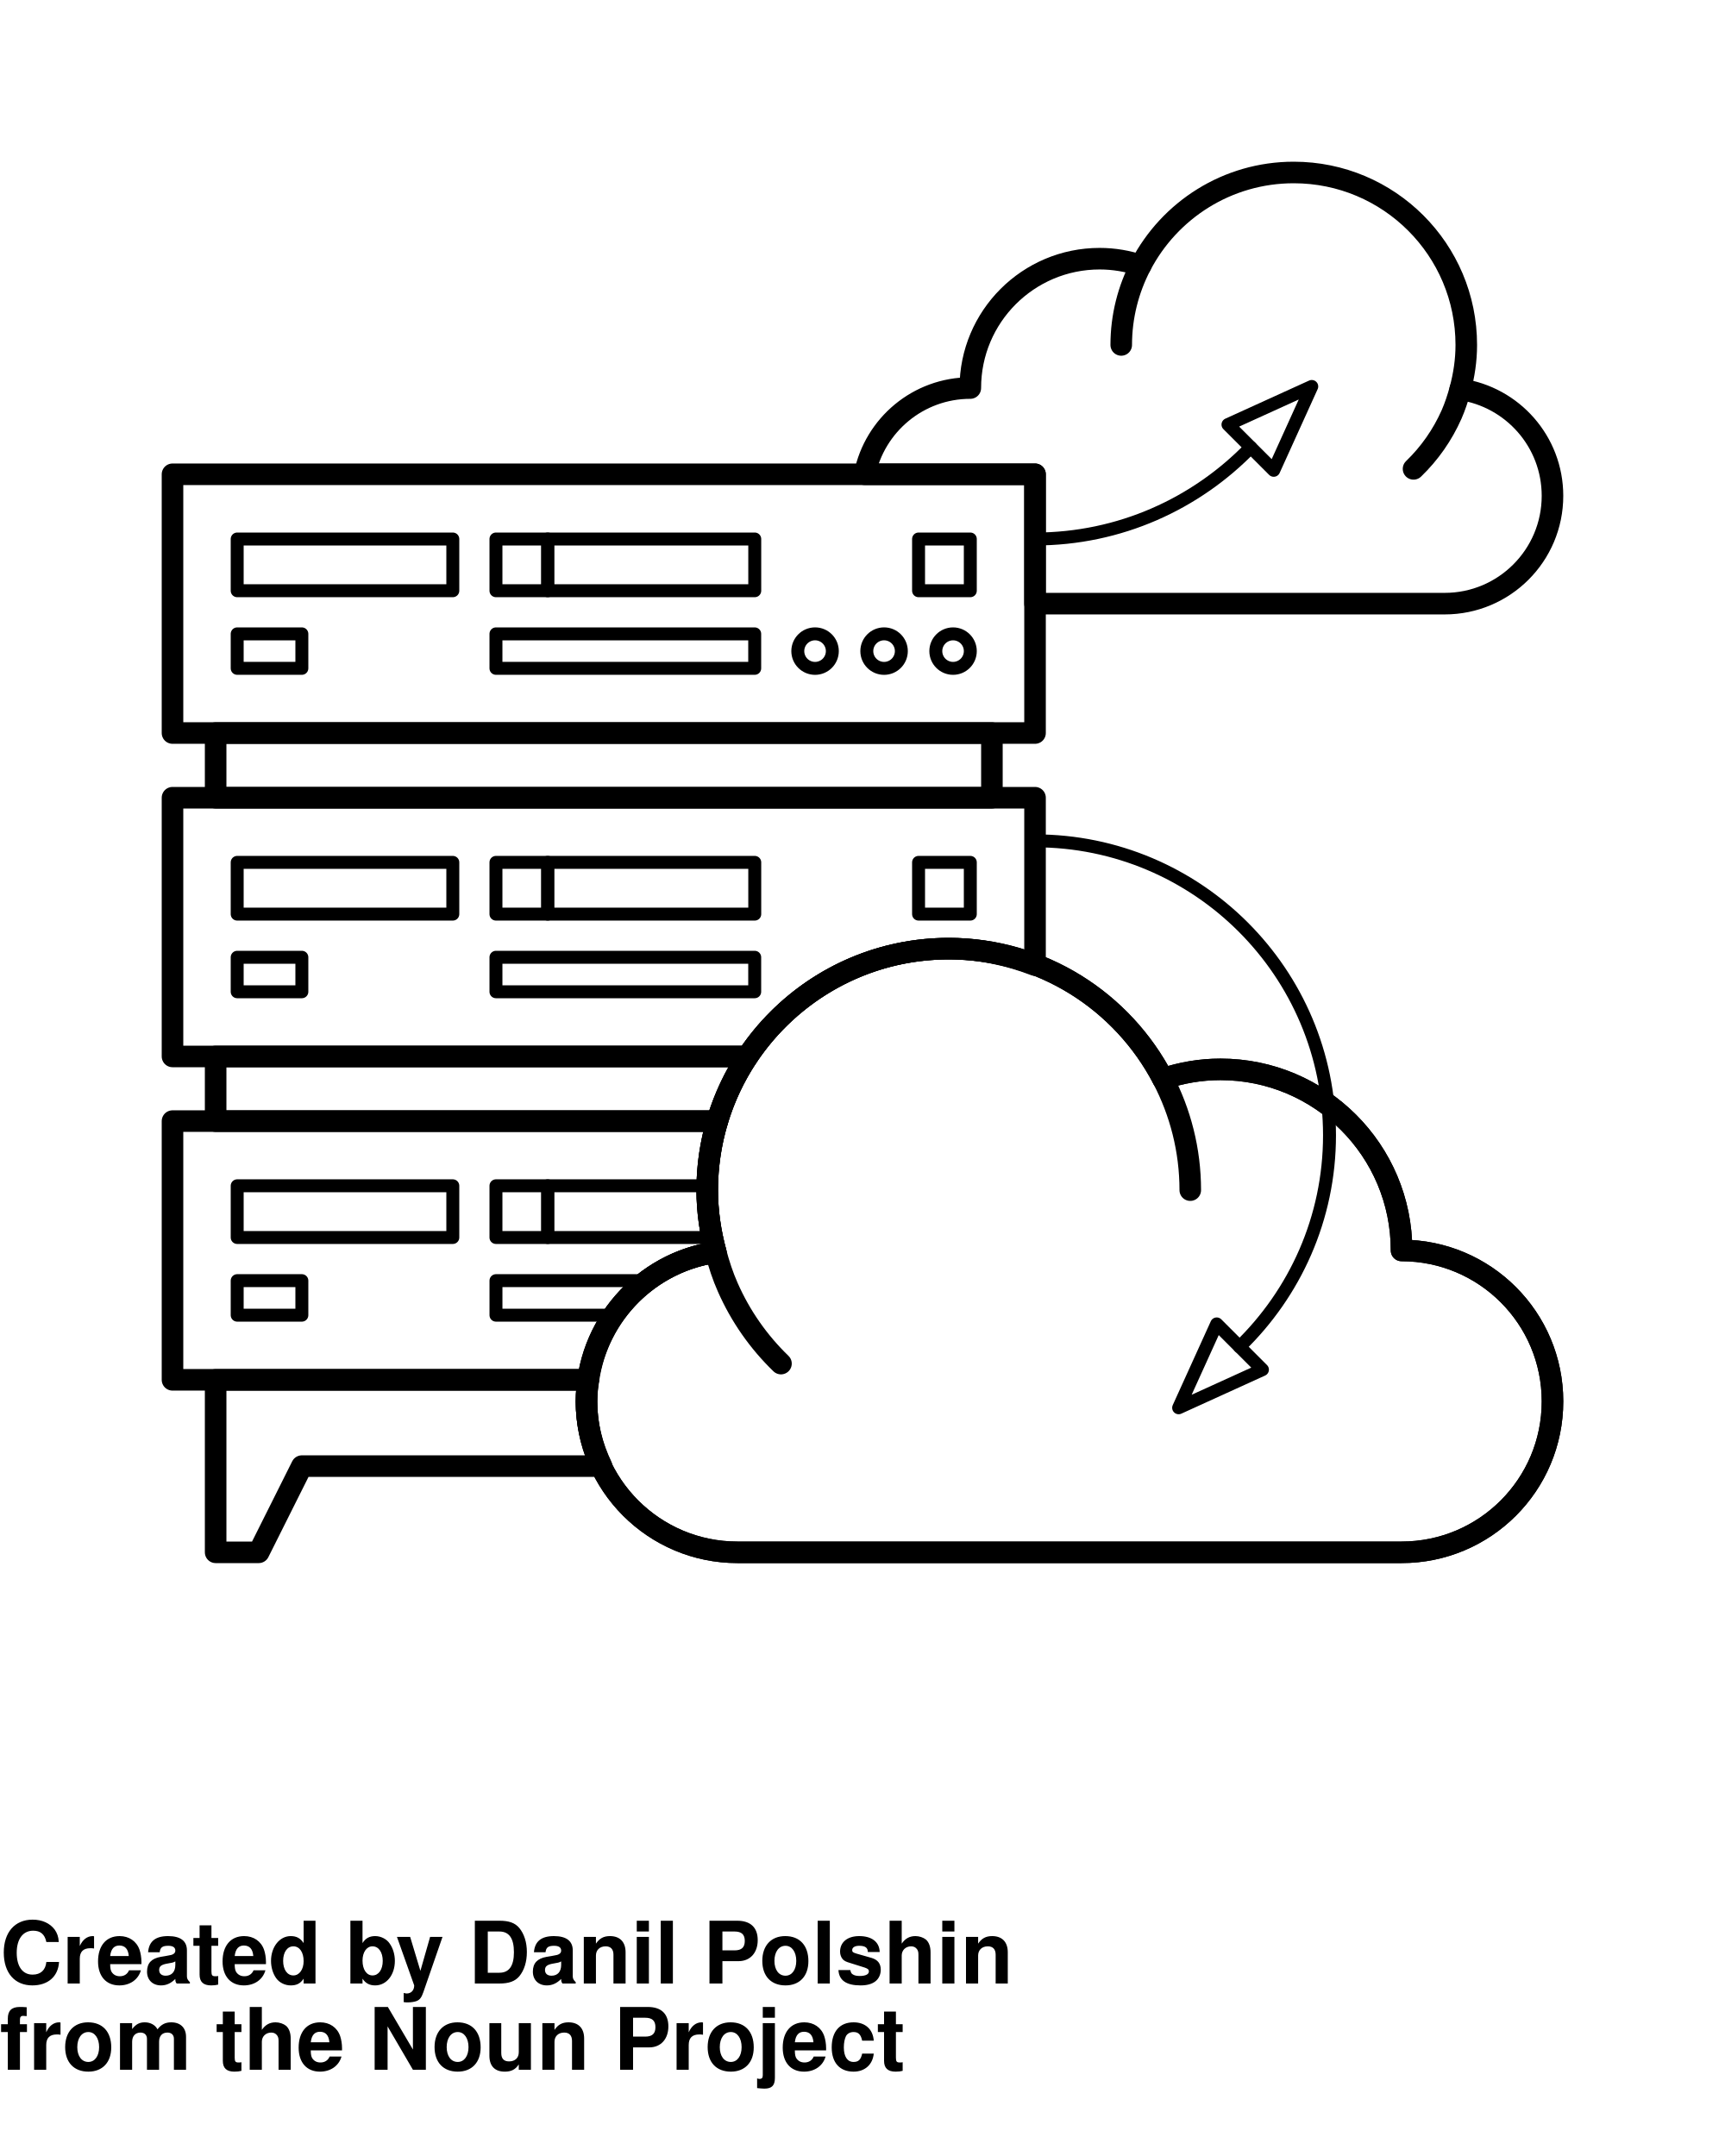
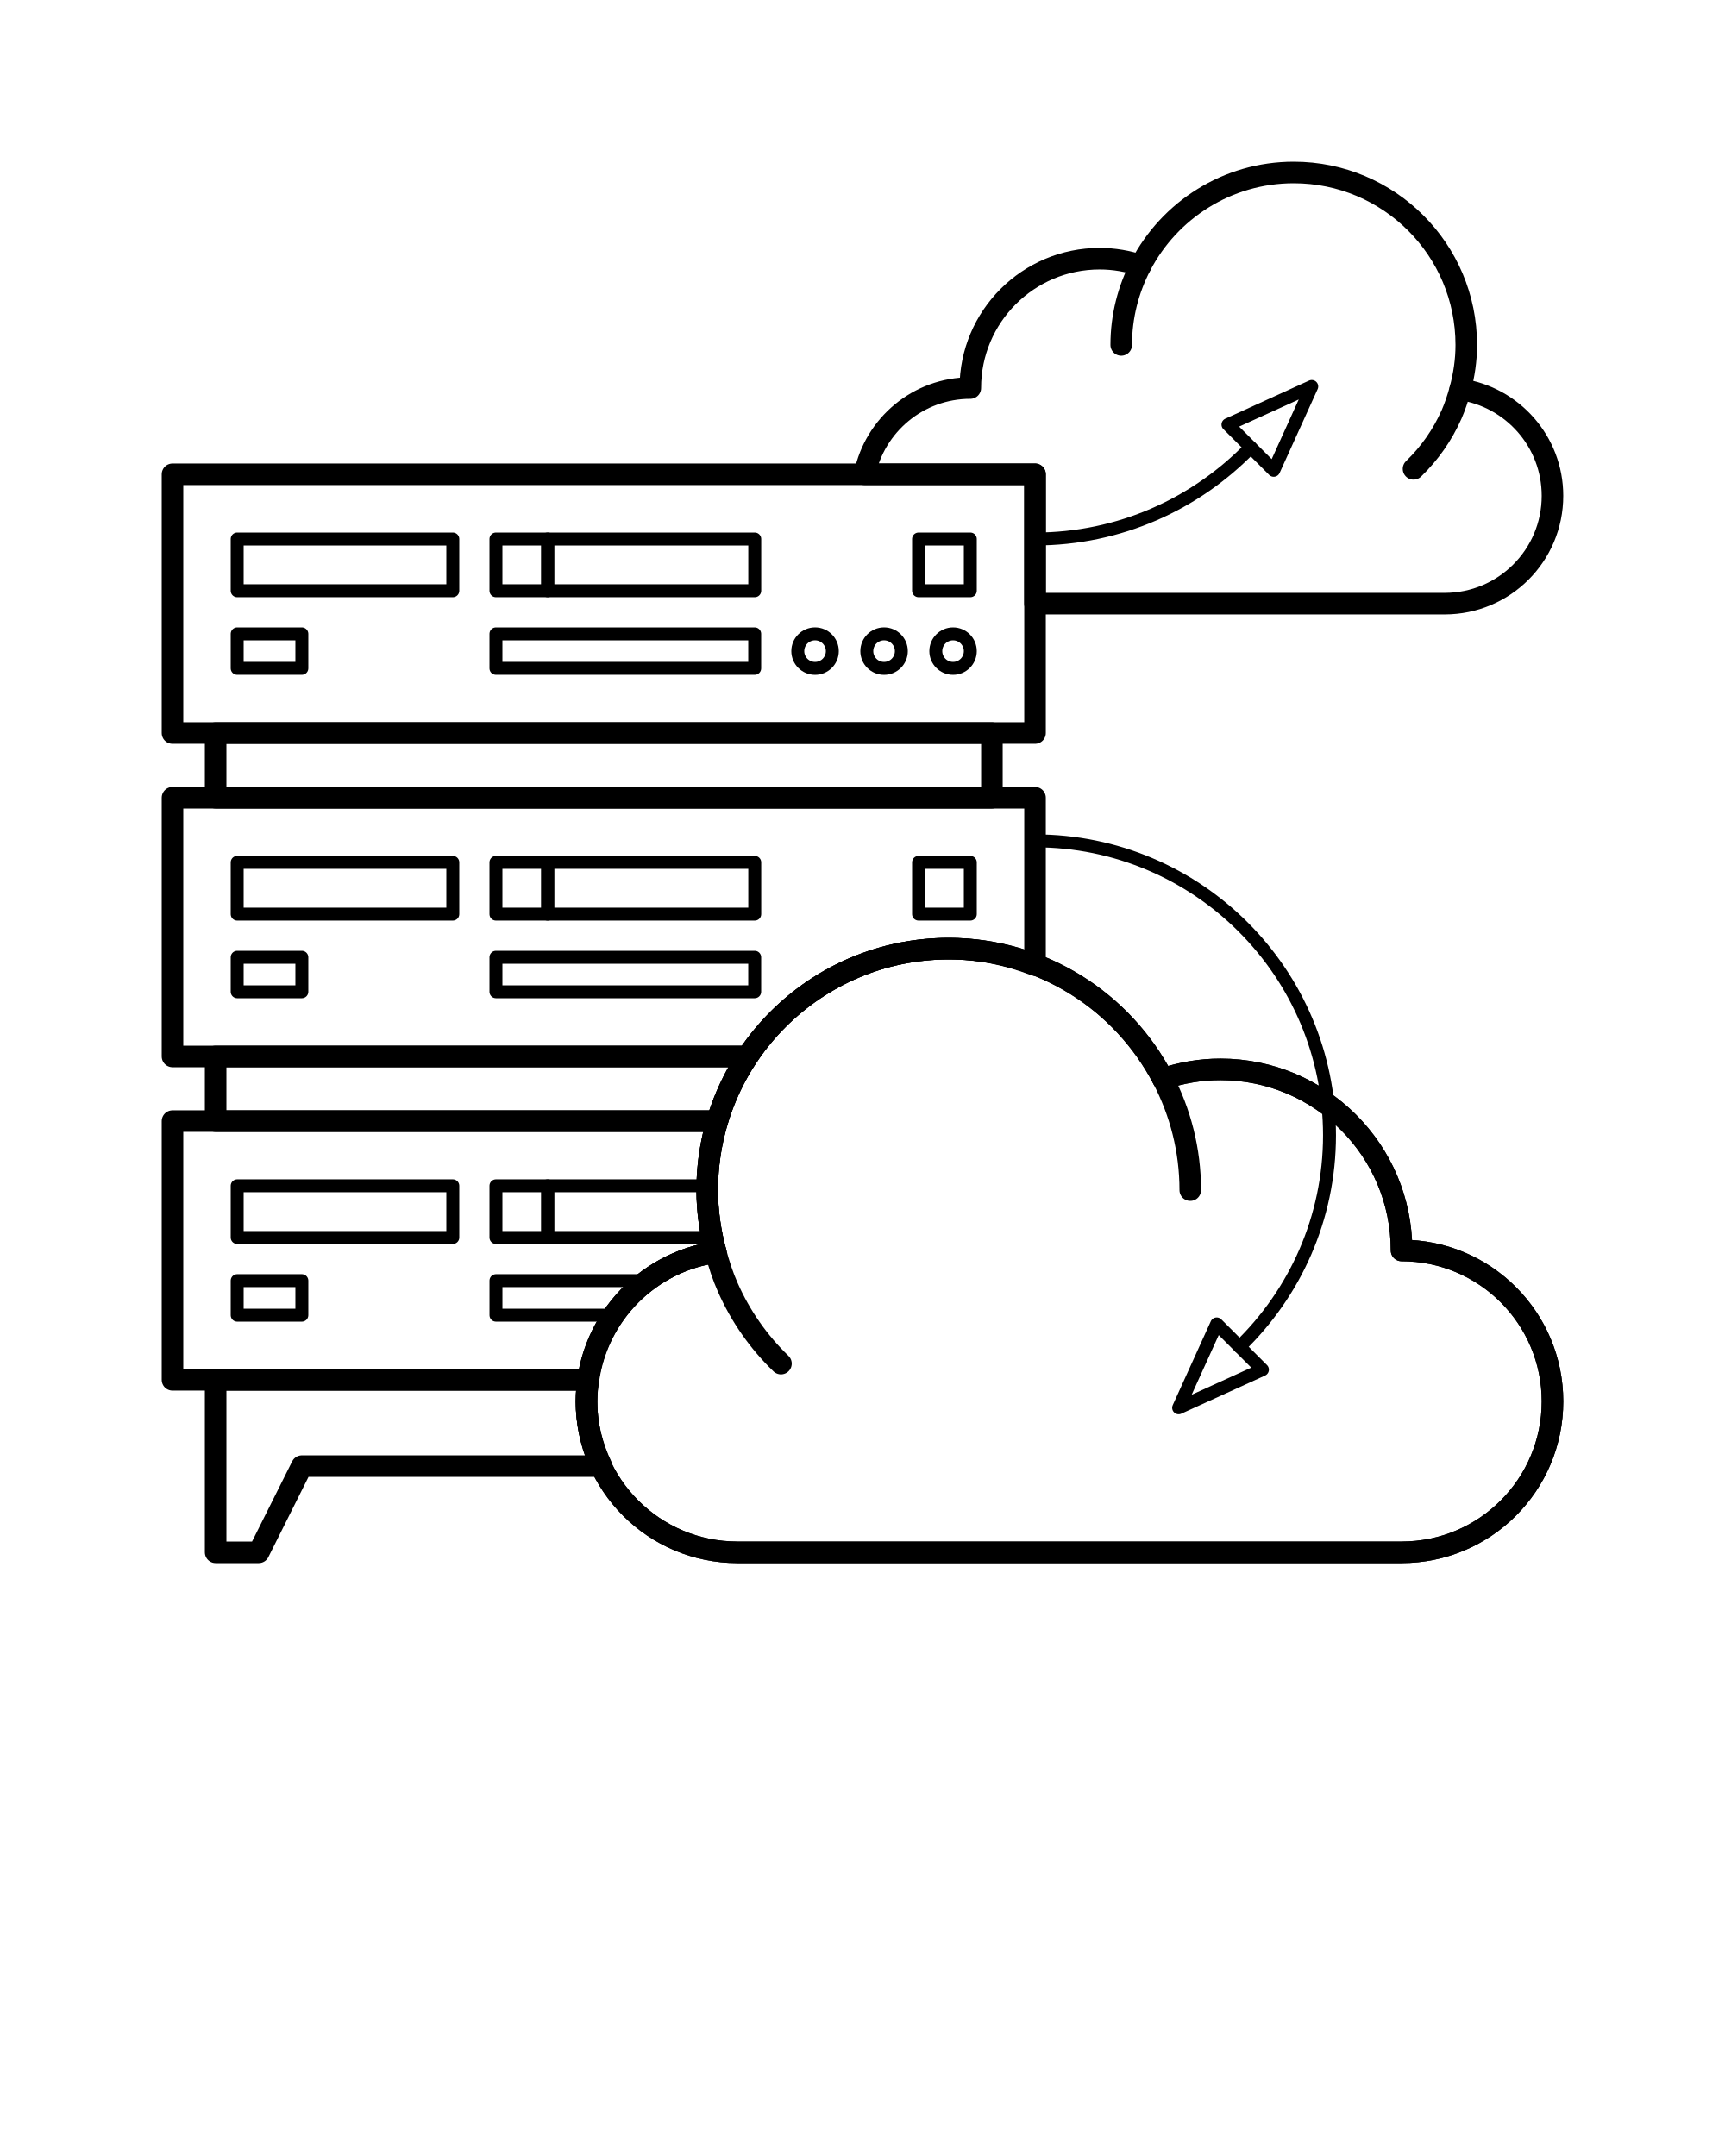
<svg xmlns="http://www.w3.org/2000/svg" version="1.0" x="0px" y="0px" viewBox="0 0 100 125" enable-background="new 0 0 100 100" xml:space="preserve">
  <path fill="none" stroke="#000000" stroke-width="0.75" stroke-linecap="round" stroke-linejoin="round" stroke-miterlimit="10" d="  M59.998,31.25c4.911,0,9.341-2.043,12.505-5.313C69.339,29.207,64.909,31.25,59.998,31.25z" />
  <path fill="none" stroke="#000000" stroke-width="0.75" stroke-linecap="round" stroke-linejoin="round" stroke-miterlimit="10" d="  M59.998,48.75c9.431-0.002,17.071,7.641,17.075,17.07c0,4.814-2.008,9.16-5.215,12.264c3.207-3.104,5.215-7.449,5.215-12.264  C77.069,56.391,69.429,48.748,59.998,48.75z" />
  <rect x="10" y="27.498" fill="none" stroke="#000000" stroke-width="1.25" stroke-linecap="round" stroke-linejoin="round" stroke-miterlimit="10" width="50.002" height="15.001" />
  <rect x="13.75" y="31.25" fill="none" stroke="#000000" stroke-width="0.75" stroke-linecap="round" stroke-linejoin="round" stroke-miterlimit="10" width="12.5" height="2.999" />
  <rect x="13.75" y="36.75" fill="none" stroke="#000000" stroke-width="0.75" stroke-linecap="round" stroke-linejoin="round" stroke-miterlimit="10" width="3.749" height="1.999" />
  <circle fill="none" stroke="#000000" stroke-width="0.75" stroke-linecap="round" stroke-linejoin="round" stroke-miterlimit="10" cx="55.25" cy="37.75" r="1" />
  <circle fill="none" stroke="#000000" stroke-width="0.75" stroke-linecap="round" stroke-linejoin="round" stroke-miterlimit="10" cx="51.251" cy="37.75" r="1.001" />
  <circle fill="none" stroke="#000000" stroke-width="0.75" stroke-linecap="round" stroke-linejoin="round" stroke-miterlimit="10" cx="47.25" cy="37.75" r="1.001" />
  <rect x="28.751" y="31.25" fill="none" stroke="#000000" stroke-width="0.75" stroke-linecap="round" stroke-linejoin="round" stroke-miterlimit="10" width="3.001" height="2.999" />
  <rect x="31.752" y="31.25" fill="none" stroke="#000000" stroke-width="0.75" stroke-linecap="round" stroke-linejoin="round" stroke-miterlimit="10" width="12.002" height="2.999" />
  <rect x="53.25" y="31.25" fill="none" stroke="#000000" stroke-width="0.75" stroke-linecap="round" stroke-linejoin="round" stroke-miterlimit="10" width="3" height="2.999" />
  <rect x="28.751" y="36.75" fill="none" stroke="#000000" stroke-width="0.75" stroke-linecap="round" stroke-linejoin="round" stroke-miterlimit="10" width="15" height="1.999" />
  <rect x="13.75" y="49.998" fill="none" stroke="#000000" stroke-width="0.75" stroke-linecap="round" stroke-linejoin="round" stroke-miterlimit="10" width="12.5" height="3" />
  <rect x="13.75" y="55.5" fill="none" stroke="#000000" stroke-width="0.75" stroke-linecap="round" stroke-linejoin="round" stroke-miterlimit="10" width="3.749" height="2" />
  <rect x="28.751" y="49.998" fill="none" stroke="#000000" stroke-width="0.75" stroke-linecap="round" stroke-linejoin="round" stroke-miterlimit="10" width="3.001" height="3" />
  <rect x="31.752" y="49.998" fill="none" stroke="#000000" stroke-width="0.75" stroke-linecap="round" stroke-linejoin="round" stroke-miterlimit="10" width="12.002" height="3" />
  <rect x="53.25" y="49.998" fill="none" stroke="#000000" stroke-width="0.75" stroke-linecap="round" stroke-linejoin="round" stroke-miterlimit="10" width="3" height="3" />
  <rect x="28.751" y="55.5" fill="none" stroke="#000000" stroke-width="0.75" stroke-linecap="round" stroke-linejoin="round" stroke-miterlimit="10" width="15" height="2" />
  <rect x="12.501" y="42.501" fill="none" stroke="#000000" stroke-width="1.25" stroke-linecap="round" stroke-linejoin="round" stroke-miterlimit="10" width="45.001" height="3.749" />
  <rect x="13.75" y="68.749" fill="none" stroke="#000000" stroke-width="0.75" stroke-linecap="round" stroke-linejoin="round" stroke-miterlimit="10" width="12.5" height="2.998" />
  <rect x="13.75" y="74.249" fill="none" stroke="#000000" stroke-width="0.75" stroke-linecap="round" stroke-linejoin="round" stroke-miterlimit="10" width="3.749" height="2.002" />
  <rect x="28.751" y="68.749" fill="none" stroke="#000000" stroke-width="0.75" stroke-linecap="round" stroke-linejoin="round" stroke-miterlimit="10" width="3.001" height="2.998" />
  <path fill="none" stroke="#000000" stroke-width="1.25" stroke-linecap="round" stroke-linejoin="round" stroke-miterlimit="10" d="  M64.999,19.999c0-1.662,0.412-3.229,1.129-4.608C65.411,16.771,64.999,18.337,64.999,19.999z" />
  <path fill="none" stroke="#000000" stroke-width="1.25" stroke-linecap="round" stroke-linejoin="round" stroke-miterlimit="10" d="  M84.65,22.571c-0.135,0.5-0.297,0.989-0.5,1.457c-0.528,1.192-1.278,2.262-2.206,3.156c0.928-0.895,1.678-1.964,2.206-3.156  C84.354,23.56,84.516,23.071,84.65,22.571z" />
  <path fill="none" stroke="#000000" stroke-width="1.25" stroke-linecap="round" stroke-linejoin="round" stroke-miterlimit="10" d="  M42.749,90c-4.833,0-8.75-3.918-8.75-8.751c0-4.404,3.255-8.037,7.492-8.65c-0.31-1.15-0.492-2.35-0.492-3.598  C40.999,61.268,47.269,55,55,55c5.402,0,10.085,3.066,12.417,7.55c1.051-0.352,2.168-0.551,3.334-0.551  c5.799,0,10.502,4.701,10.498,10.5c4.835,0,8.751,3.918,8.751,8.75C90,86.084,86.084,90,81.249,90H42.749z" />
  <path fill="none" stroke="#000000" stroke-width="1.25" stroke-linecap="round" stroke-linejoin="round" stroke-miterlimit="10" d="  M69.001,69.001c0-2.33-0.578-4.52-1.584-6.451C68.423,64.481,69.001,66.671,69.001,69.001z" />
  <path fill="none" stroke="#000000" stroke-width="1.25" stroke-linecap="round" stroke-linejoin="round" stroke-miterlimit="10" d="  M41.491,72.599c0.187,0.701,0.41,1.389,0.7,2.039c0.737,1.672,1.788,3.17,3.083,4.42c-1.295-1.25-2.346-2.748-3.083-4.42  C41.901,73.987,41.678,73.3,41.491,72.599z" />
  <path fill="none" stroke="#000000" stroke-width="1.25" stroke-linecap="round" stroke-linejoin="round" stroke-miterlimit="10" d="  M84.65,22.571c0.221-0.823,0.352-1.681,0.352-2.572c0-5.524-4.479-9.999-10.003-9.999c-3.857,0-7.203,2.188-8.871,5.391  c-0.746-0.251-1.547-0.393-2.379-0.393c-4.144,0-7.501,3.357-7.499,7.5c-3.023,0-5.545,2.148-6.125,4.999h9.876V35l23.749-0.002  c3.452,0,6.249-2.798,6.249-6.25C90,25.603,87.676,23.007,84.65,22.571z" />
  <path fill="none" stroke="#000000" stroke-width="1.25" stroke-linecap="round" stroke-linejoin="round" stroke-miterlimit="10" d="  M42.749,90c-4.833,0-8.75-3.918-8.75-8.751c0-4.404,3.255-8.037,7.492-8.65c-0.31-1.15-0.492-2.35-0.492-3.598  C40.999,61.268,47.269,55,55,55c5.402,0,10.085,3.066,12.417,7.55c1.051-0.352,2.168-0.551,3.334-0.551  c5.799,0,10.502,4.701,10.498,10.5c4.835,0,8.751,3.918,8.751,8.75C90,86.084,86.084,90,81.249,90H42.749z" />
  <path fill="none" stroke="#000000" stroke-width="0.75" stroke-linecap="round" stroke-linejoin="round" stroke-miterlimit="10" d="  M37.549,74.249h-8.797v2.002h6.858C36.148,75.483,36.796,74.808,37.549,74.249z" />
  <path fill="none" stroke="#000000" stroke-width="0.75" stroke-linecap="round" stroke-linejoin="round" stroke-miterlimit="10" d="  M40.999,69.001c0-0.086,0.011-0.168,0.014-0.252h-9.26v2.998h9.564C41.13,70.856,40.999,69.946,40.999,69.001z" />
  <path fill="none" stroke="#000000" stroke-width="1.25" stroke-linecap="round" stroke-linejoin="round" stroke-miterlimit="10" d="  M33.999,81.249c0-0.428,0.055-0.84,0.113-1.248H12.501V90h2.497l2.501-4.998h17.375C34.329,83.858,33.999,82.597,33.999,81.249z" />
  <path fill="none" stroke="#000000" stroke-width="1.25" stroke-linecap="round" stroke-linejoin="round" stroke-miterlimit="10" d="  M41.491,72.599c-0.31-1.15-0.492-2.35-0.492-3.598c0-1.393,0.21-2.734,0.589-4.002H10v15h24.112  C34.664,76.177,37.666,73.151,41.491,72.599z" />
  <path fill="none" stroke="#000000" stroke-width="1.25" stroke-linecap="round" stroke-linejoin="round" stroke-miterlimit="10" d="  M43.342,61.25H12.501v3.751h29.086C41.987,63.655,42.582,62.394,43.342,61.25z" />
  <path fill="none" stroke="#000000" stroke-width="1.25" stroke-linecap="round" stroke-linejoin="round" stroke-miterlimit="10" d="  M55,55c1.768,0,3.445,0.355,5.002,0.955V46.25H10v15h33.342C45.854,57.484,50.136,55,55,55z" />
  <polygon fill="none" stroke="#000000" stroke-width="0.75" stroke-linecap="round" stroke-linejoin="round" stroke-miterlimit="10" points="  73.839,27.268 76.044,22.406 71.187,24.616 " />
  <polygon fill="none" stroke="#000000" stroke-width="0.75" stroke-linecap="round" stroke-linejoin="round" stroke-miterlimit="10" points="  70.534,76.757 68.327,81.62 73.185,79.409 " />
-   <text x="0" y="115" fill="#000000" font-size="5px" font-weight="bold" font-family="'Helvetica Neue', Helvetica, Arial-Unicode, Arial, Sans-serif">Created by Danil Polshin</text>
-   <text x="0" y="120" fill="#000000" font-size="5px" font-weight="bold" font-family="'Helvetica Neue', Helvetica, Arial-Unicode, Arial, Sans-serif">from the Noun Project</text>
</svg>
